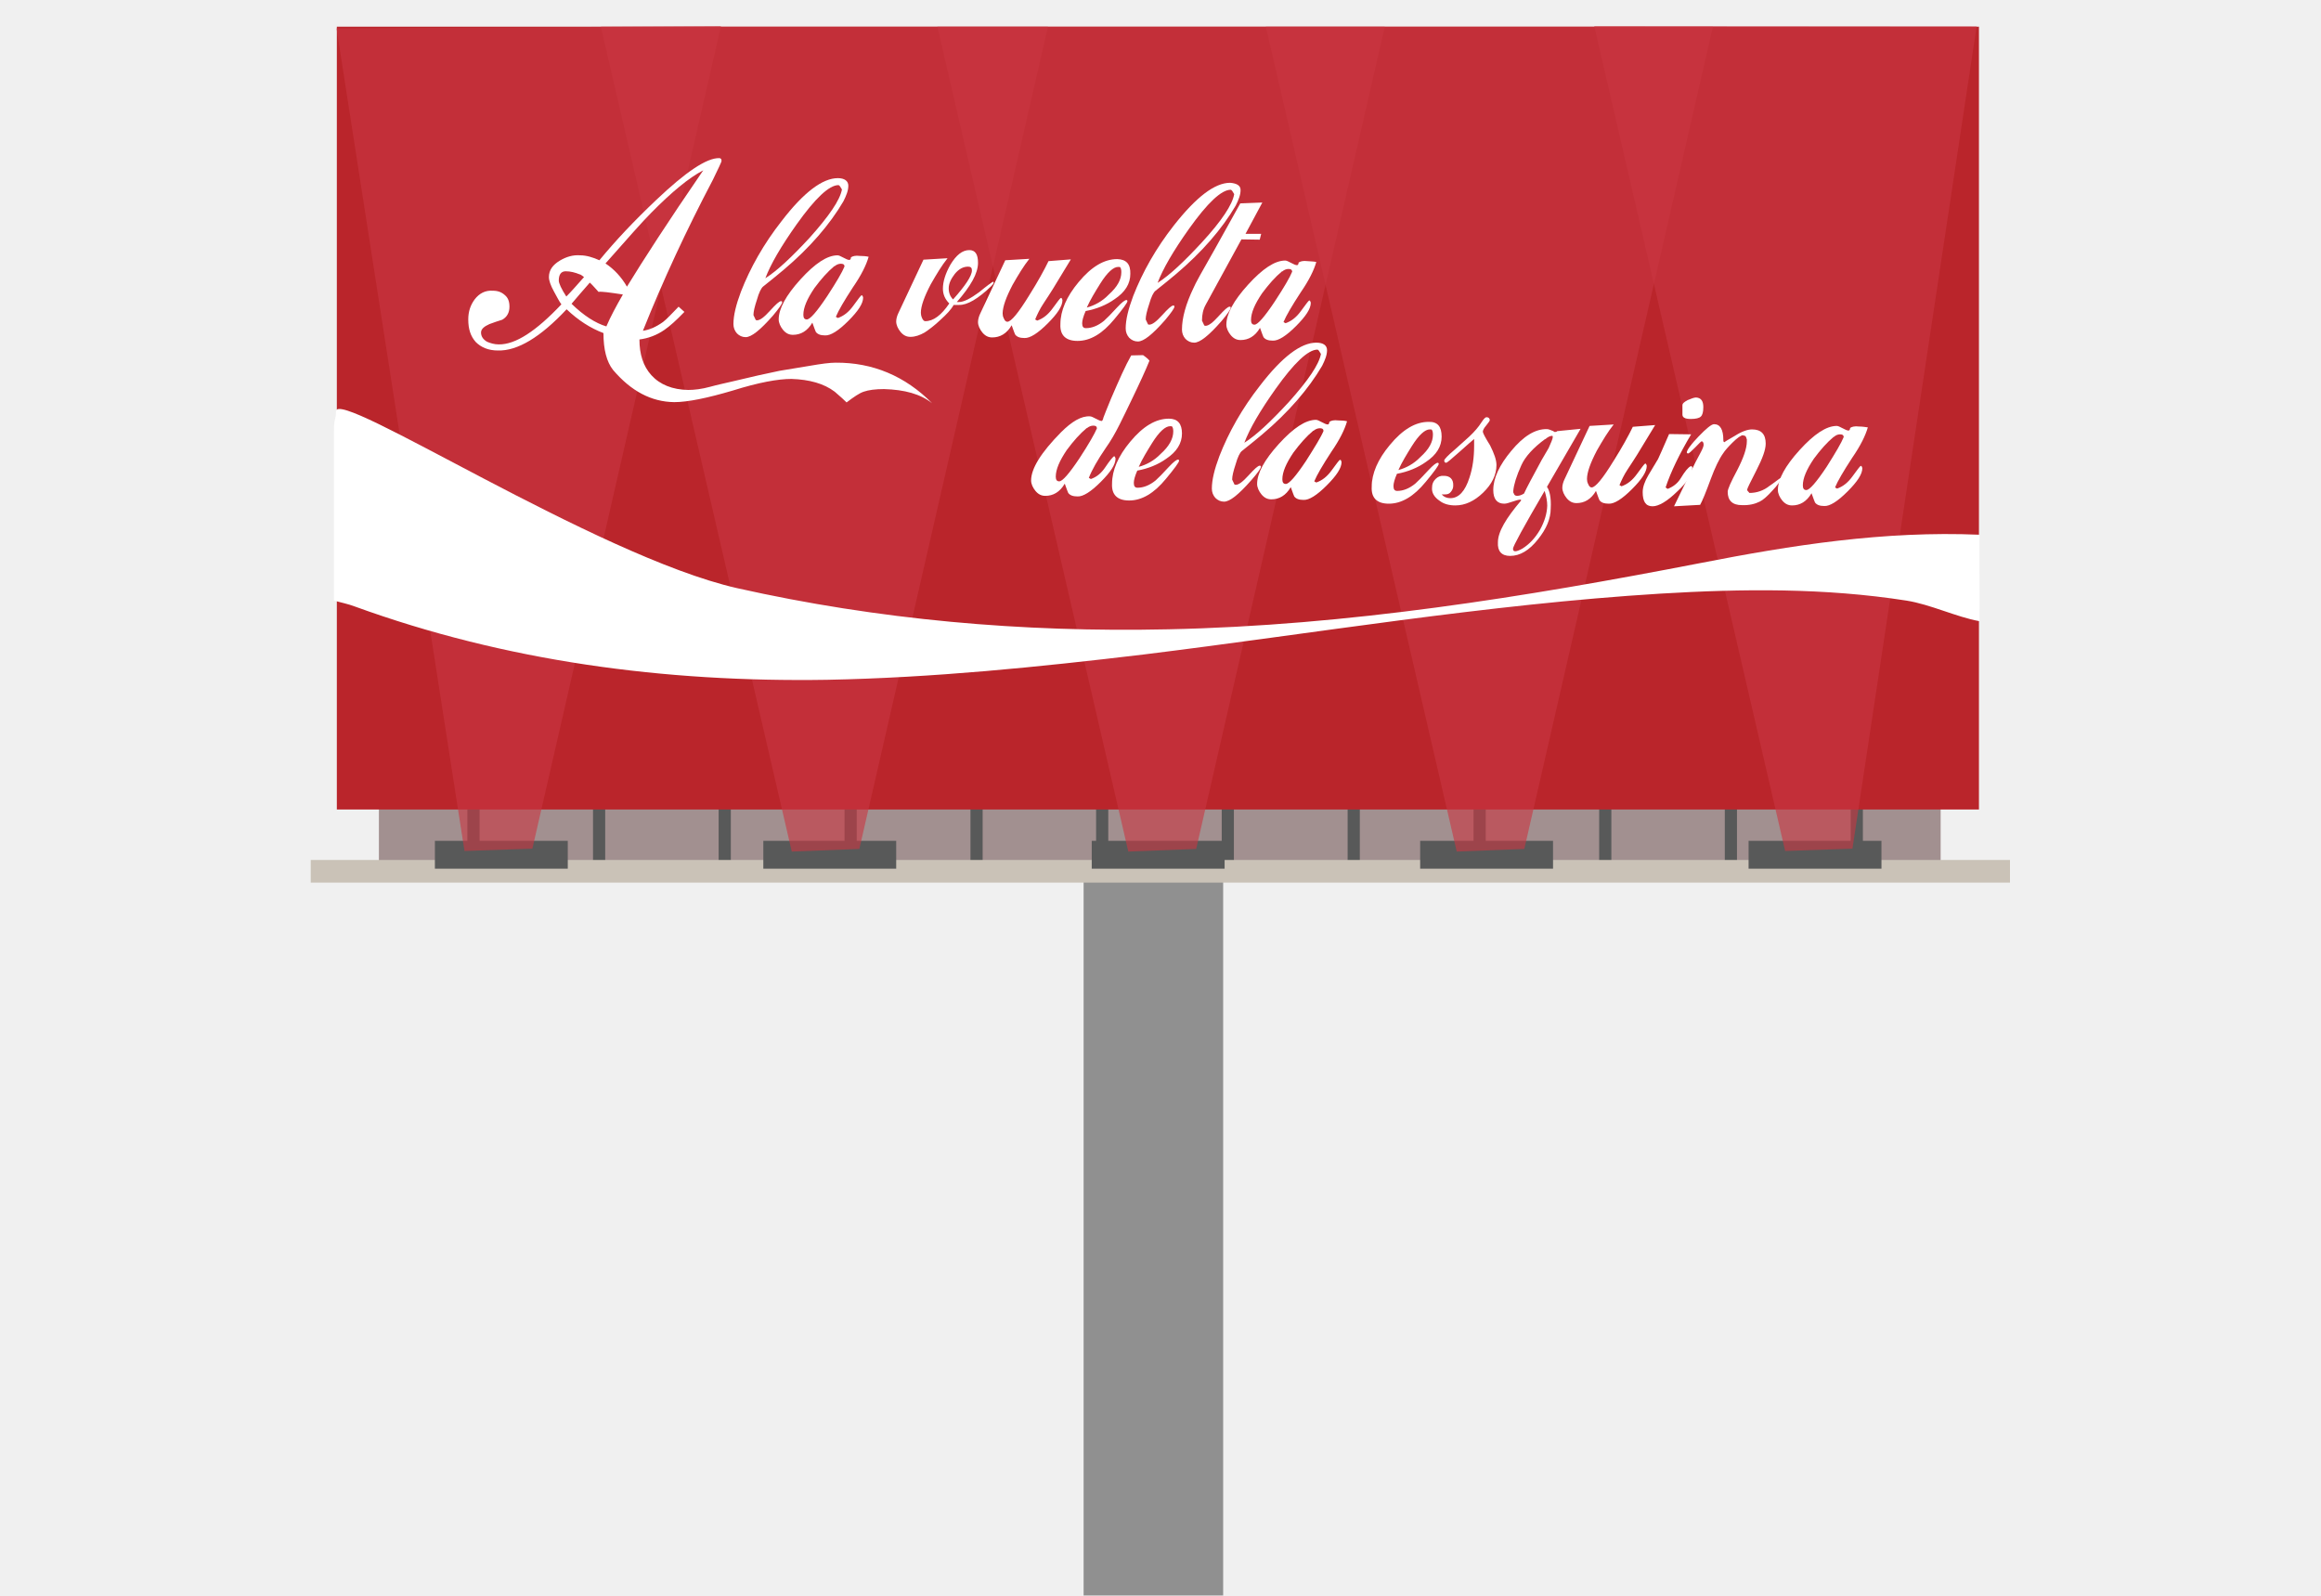
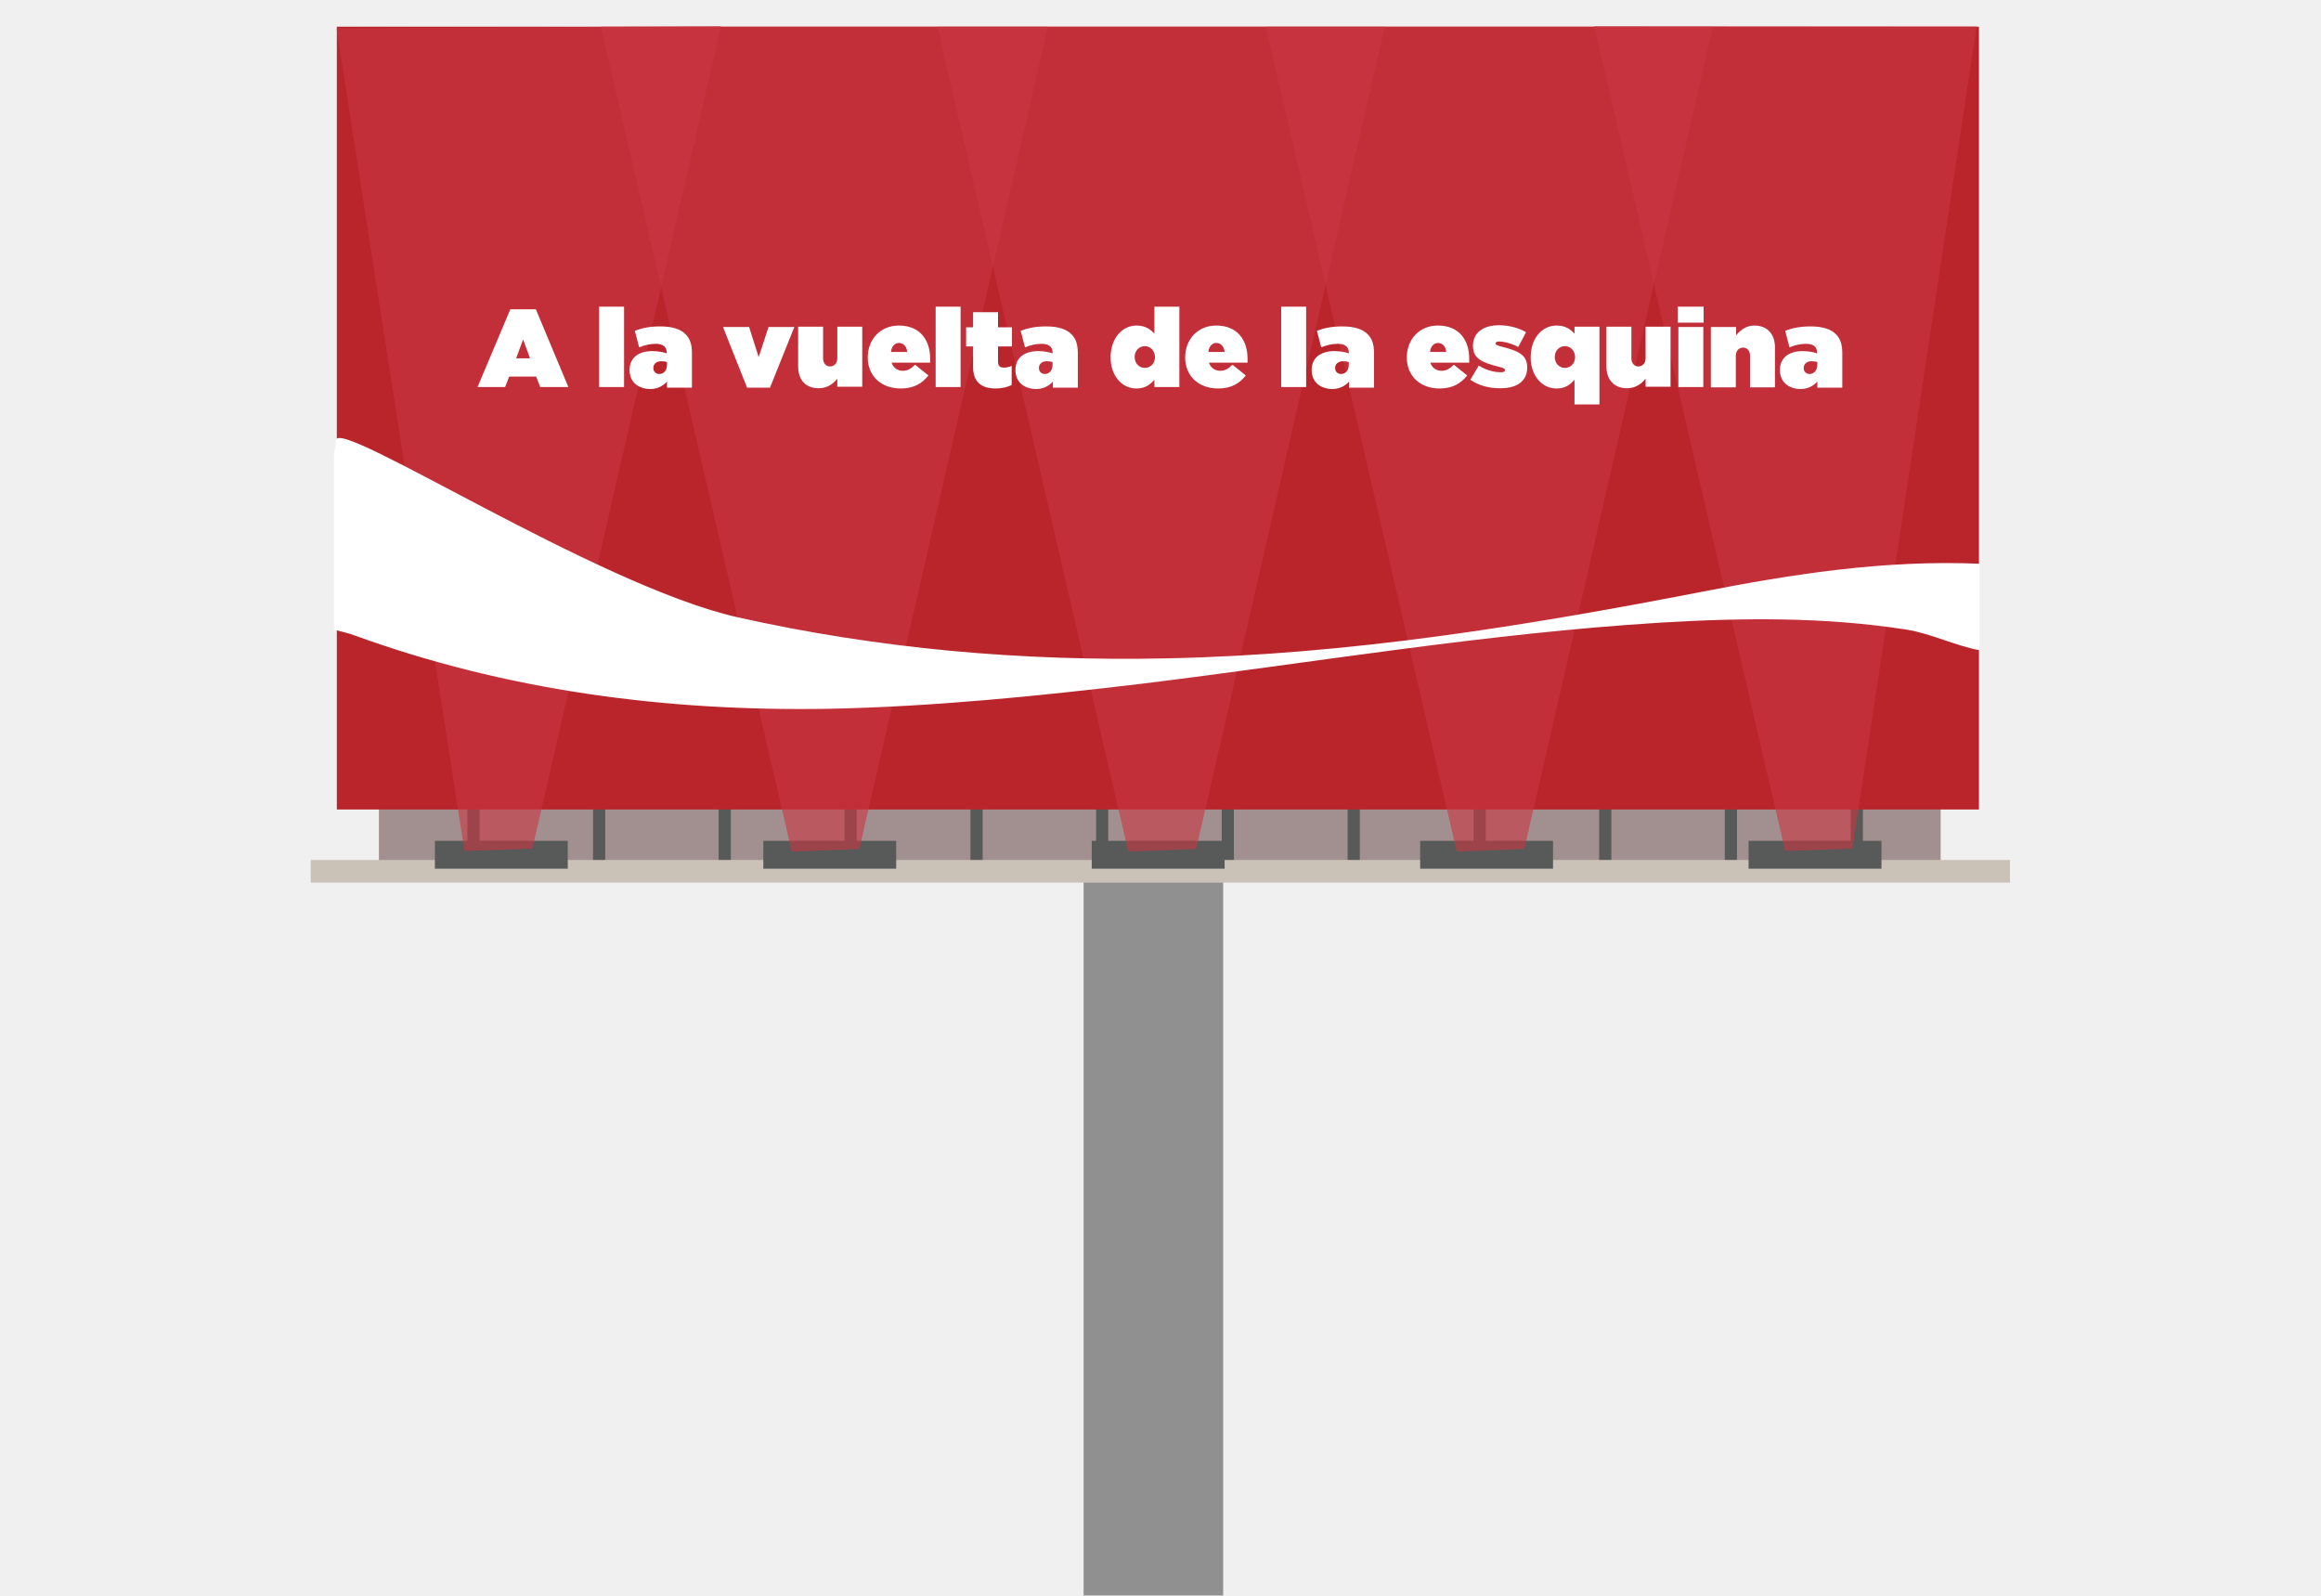
- <svg xmlns="http://www.w3.org/2000/svg" version="1.1" id="Layer_1" x="0px" y="0px" viewBox="0 0 800 550" enable-background="new 0 0 800 550" xml:space="preserve">
-   <rect x="373.5" y="285" fill="#909090" width="48.1" height="264.9" />
-   <rect x="130.6" y="266.9" fill="#A29090" width="538.3" height="30.1" />
-   <rect x="161.1" y="266.9" fill="#585959" width="4.2" height="30.1" />
-   <rect x="204.4" y="266.9" fill="#585959" width="4.2" height="30.1" />
-   <rect x="247.7" y="266.9" fill="#585959" width="4.2" height="30.1" />
-   <rect x="291.1" y="266.9" fill="#585959" width="4.2" height="30.1" />
-   <rect x="334.5" y="266.9" fill="#585959" width="4.2" height="30.1" />
-   <rect x="377.8" y="266.9" fill="#585959" width="4.2" height="30.1" />
-   <rect x="421.1" y="266.9" fill="#585959" width="4.2" height="30.1" />
-   <rect x="464.5" y="266.9" fill="#585959" width="4.2" height="30.1" />
-   <rect x="507.9" y="266.9" fill="#585959" width="4.2" height="30.1" />
-   <rect x="551.2" y="266.9" fill="#585959" width="4.2" height="30.1" />
-   <rect x="594.5" y="266.9" fill="#585959" width="4.2" height="30.1" />
-   <rect x="637.9" y="266.9" fill="#585959" width="4.2" height="30.1" />
-   <rect x="107.1" y="296.4" fill="#CAC2B7" width="585.7" height="7.8" />
-   <rect x="149.9" y="289.8" fill="#585959" width="45.8" height="9.6" />
-   <rect x="263.1" y="289.8" fill="#585959" width="45.8" height="9.6" />
-   <rect x="376.3" y="289.8" fill="#585959" width="45.8" height="9.6" />
-   <rect x="489.5" y="289.8" fill="#585959" width="45.8" height="9.6" />
-   <rect x="602.7" y="289.8" fill="#585959" width="45.8" height="9.6" />
-   <rect x="116.1" y="9.2" fill="#BA252B" width="566" height="269.8" />
-   <polygon opacity="0.61" fill="#C93641" points="183.5,292.5 248.5,9 116,9.8 160.1,293.3 " />
-   <polygon opacity="0.61" fill="#C93641" points="296.2,292.6 361.2,9.2 207.1,9.2 272.9,293.5 " />
-   <polygon opacity="0.61" fill="#C93641" points="412.3,292.6 477.3,9.2 323.1,9.2 388.9,293.5 " />
-   <polygon opacity="0.61" fill="#C93641" points="525.4,292.6 590.4,9.2 436.3,9.2 502.1,293.5 " />
-   <polygon opacity="0.61" fill="#C93641" points="638.5,292.5 681.3,9.1 549.5,9 615.3,293.3 " />
+ <svg xmlns="http://www.w3.org/2000/svg" version="1.1" id="Layer_1" x="0px" y="0px" viewBox="-79 6 800 550" style="enable-background:new -79 6 800 550;" xml:space="preserve">
+   <style type="text/css">
+ 	.st0{fill:#909090;}
+ 	.st1{fill:#A29090;}
+ 	.st2{fill:#585959;}
+ 	.st3{fill:#CAC2B7;}
+ 	.st4{fill:#BA252B;}
+ 	.st5{opacity:0.61;fill:#C93641;enable-background:new    ;}
+ 	.st6{fill:#FFFFFF;}
+ </style>
+   <rect x="294.5" y="291" class="st0" width="48.1" height="264.9" />
+   <rect x="51.6" y="272.9" class="st1" width="538.3" height="30.1" />
+   <rect x="82.1" y="272.9" class="st2" width="4.2" height="30.1" />
+   <rect x="125.4" y="272.9" class="st2" width="4.2" height="30.1" />
+   <rect x="168.7" y="272.9" class="st2" width="4.2" height="30.1" />
+   <rect x="212.1" y="272.9" class="st2" width="4.2" height="30.1" />
+   <rect x="255.5" y="272.9" class="st2" width="4.2" height="30.1" />
+   <rect x="298.8" y="272.9" class="st2" width="4.2" height="30.1" />
+   <rect x="342.1" y="272.9" class="st2" width="4.2" height="30.1" />
+   <rect x="385.5" y="272.9" class="st2" width="4.2" height="30.1" />
+   <rect x="428.9" y="272.9" class="st2" width="4.2" height="30.1" />
+   <rect x="472.2" y="272.9" class="st2" width="4.2" height="30.1" />
+   <rect x="515.5" y="272.9" class="st2" width="4.2" height="30.1" />
+   <rect x="558.9" y="272.9" class="st2" width="4.2" height="30.1" />
+   <rect x="28.1" y="302.4" class="st3" width="585.7" height="7.8" />
+   <rect x="70.9" y="295.8" class="st2" width="45.8" height="9.6" />
+   <rect x="184.1" y="295.8" class="st2" width="45.8" height="9.6" />
+   <rect x="297.3" y="295.8" class="st2" width="45.8" height="9.6" />
+   <rect x="410.5" y="295.8" class="st2" width="45.8" height="9.6" />
+   <rect x="523.7" y="295.8" class="st2" width="45.8" height="9.6" />
+   <rect x="37.1" y="15.2" class="st4" width="566" height="269.8" />
+   <polygon class="st5" points="104.5,298.5 169.5,15 37,15.8 81.1,299.3 " />
+   <polygon class="st5" points="217.2,298.6 282.2,15.2 128.1,15.2 193.9,299.5 " />
+   <polygon class="st5" points="333.3,298.6 398.3,15.2 244.1,15.2 309.9,299.5 " />
+   <polygon class="st5" points="446.4,298.6 511.4,15.2 357.3,15.2 423.1,299.5 " />
+   <polygon class="st5" points="559.5,298.5 602.3,15.1 470.5,15 536.3,299.3 " />
  <g>
-     <g>
-       <path fill="#FFFFFF" d="M321.3,139c-4-3.2-9.5-4.7-16.6-4.9c-2.9,0-5.3,0.3-7,0.9c-1.5,0.5-3.4,1.8-5.9,3.7    c-0.8-0.8-2.1-2-4.1-3.7c-3.7-2.8-8.7-4.2-14.9-4.4c-4.6,0-11.3,1.2-20.2,4c-8.8,2.6-15.6,4-20.2,4c-7.9-0.1-14.9-3.8-21.1-11.1    c-2.2-2.8-3.3-7-3.3-12.7c-4.5-1.7-8.7-4.4-12.7-8.2c-9,9.6-16.9,14.4-23.7,14.2c-3.3,0-5.8-1.1-7.6-2.9c-1.8-2-2.6-4.5-2.6-7.8    c0-2.8,0.8-5,2.2-6.9c1.6-2.1,3.7-3.2,6.3-3c1.7,0,3,0.5,4.1,1.5c1.1,0.9,1.6,2.2,1.6,4c0,2.1-0.9,3.6-2.5,4.5    c-1.5,0.5-2.9,0.9-4.4,1.5c-1.8,0.8-2.9,1.7-2.9,2.9c0,1.3,0.7,2.4,2.1,3.2c1.2,0.5,2.5,0.9,4,0.9c5.8,0.1,12.9-4.6,21.6-13.8    c-0.7-0.9-1.5-2.5-2.6-4.5s-1.7-3.7-1.7-4.9c0-2.4,1.3-4.2,3.8-5.7c2.2-1.3,4.5-2,7-1.8c2.1,0,4.4,0.7,6.6,1.7    c5.5-6.7,12-13.6,19.5-20.7c10.3-9.8,17.5-14.6,21.8-14.5c0.5,0,0.8,0.3,0.8,0.9c0,0.5-1.1,2.6-3,6.6c-9.1,17.3-17.1,34.5-24.1,52    c2.2-0.3,4.5-1.3,6.9-3c1.2-0.9,3-2.8,5.4-5.3l2,1.8c-2.8,2.9-5,4.9-6.9,6.2c-2.6,1.8-5.5,2.9-8.6,3.3c0,5.1,1.3,9.2,4.1,12.3    c3,3.3,7.3,5,12.7,5.1c2.1,0,4.7-0.3,7.6-1.1c2.5-0.7,5-1.2,7.5-1.8c6.6-1.6,12-2.8,16.4-3.7c1.8-0.3,5.3-0.9,10.3-1.7    c4-0.7,7-1.1,9-1.1C300.8,124.9,312,129.6,321.3,139z M201.3,95.5c-0.5-0.4-0.9-0.7-1.3-0.9h-0.1c-1.7-0.7-3.3-1.1-4.9-1.1    s-2.4,1.1-2.4,3.2c0,0.9,0.9,2.9,2.6,5.5C196.9,100.5,198.9,98.2,201.3,95.5z M214.7,101.5c-4.6-0.7-7.5-1.1-8.4-0.9    c-1.2-1.3-2.1-2.4-3-3.2c-2.4,2.8-4.5,5.1-6.3,7.3c4.2,4.1,8.3,6.7,12,7.8C210.4,109.2,212.4,105.5,214.7,101.5z M242.4,58.7    c-5,2.6-10.9,7.5-17.9,14.6c-3,3-8.3,9-15.8,17.5c3,2,5.5,4.7,7.4,8C221.6,89.8,230.3,76.3,242.4,58.7z" />
-     </g>
-     <path fill="#FFFFFF" d="M292.4,64c0,1.7-0.7,3.4-1.7,5.4c-4.7,8-11.6,16-20.6,23.6c-1.6,1.3-3.8,3.2-7,5.7   c-0.7,0.5-1.5,2.1-2.2,4.6c-0.8,2.4-1.2,4.1-1.2,5.3l0.8,1.7c0.1,0,0.3,0.1,0.4,0.1c1.1,0,2.5-1.1,4.5-3.3c2-2.2,3.2-3.3,3.8-3.3   c0.3,0,0.4,0.1,0.4,0.4c0,0.5-1.1,2.1-3.2,4.6c-4.4,5-7.4,7.4-9.4,7.4c-1.2,0-2.2-0.5-3-1.3c-0.8-0.9-1.2-2-1.2-3.2   c0-3,0.9-6.7,2.6-11.2c3.2-8.2,7.8-16.4,14-24.3c7.6-9.9,14.1-14.8,19.4-14.8C291.1,61.4,292.4,62.4,292.4,64z M290.2,65.3   c-0.5-0.9-0.9-1.5-1.2-1.5c-3.2,0-8,4.5-14.4,13.5c-5.4,7.6-9,13.8-10.8,18.6c4.1-2.6,9.1-7.3,15.3-14   C285.8,74.4,289.5,69,290.2,65.3z" />
-     <path fill="#FFFFFF" d="M299.4,88.5c-0.8,2.8-2.5,6.3-5.4,10.5c-3,4.6-5,8-5.9,10.2l0.7,0.4c2-0.7,3.7-2,5.3-4.2   c1.6-2.2,2.5-3.4,2.8-3.6h0.3c0.1,0.3,0.3,0.5,0.3,0.8c0,2-1.7,4.6-5.1,8c-3.4,3.4-6.1,5.1-8,5c-1.6,0-2.6-0.4-3.2-1.2   c-0.1-0.1-0.5-1.3-1.2-3.2c-1.7,2.9-4,4.2-6.7,4.2c-1.3,0-2.4-0.5-3.4-1.7c-0.9-1.1-1.5-2.4-1.5-3.6c0-3.7,2.5-8.3,7.5-13.8   c5-5.5,9.2-8.3,12.8-8.3c0.4,0,1.1,0.3,2,0.8s1.6,0.8,2.1,0.8c0.3-0.1,0.5-0.4,0.5-0.9c0.5-0.4,1.6-0.7,3-0.5   C297.4,88.2,298.6,88.3,299.4,88.5z M291.1,91.8c-0.1-0.7-0.5-0.9-1.3-0.9c-0.7,0-1.5,0.3-2.2,0.9v-0.1c-2.4,2-4.6,4.5-6.9,7.6   c-2.5,3.7-3.8,6.7-3.8,9.2c0,1.1,0.4,1.6,1.2,1.6c1.1,0,3.4-2.6,7-8C288.3,97.2,290.3,93.8,291.1,91.8z" />
-     <path fill="#FFFFFF" d="M342.5,97.4c0,0.3-0.3,0.7-0.8,1.2c-4.6,4.4-8.3,6.6-11.2,6.5c-0.5,0-1.2,0-1.8,0c-0.8,1.5-2.4,3.2-4.5,5.1   c-2.1,2-4,3.4-5.5,4.4c-1.6,0.9-3.2,1.5-4.9,1.5c-1.3,0-2.4-0.5-3.4-1.7c-0.9-1.1-1.5-2.4-1.5-3.6c0-0.9,0.3-2,0.8-3l8.6-18.3   l8.3-0.5c-2,2.5-3.8,5.5-5.8,9c-2.2,4.2-3.4,7.5-3.4,9.8c0,0.5,0.1,1.1,0.4,1.8c0.3,0.7,0.7,1.1,1.1,1.1c2.8,0,5.5-2,8.3-6.1   c-1.5-1.5-2.2-3.2-2.2-5.1c0-2.5,0.9-5.3,2.6-8.3c2-3.3,4.1-5,6.5-5c2.1,0,3,1.5,3,4.4c0,3.6-2.5,8-7.3,13.5h0.7c1.7,0,4-1.2,7-3.4   c2.9-2.4,4.4-3.4,4.4-3.4C342.4,96.9,342.5,97.2,342.5,97.4z M335,93.2c0-0.9-0.4-1.3-1.3-1.3c-1.7,0-3.2,0.8-4.6,2.5   c-1.3,1.7-2.1,3.3-2.1,5c0,1.5,0.5,2.8,1.5,3.8C332.7,98.5,335,95.1,335,93.2z" />
-     <path fill="#FFFFFF" d="M369.1,89.4l-6.2,10.2c-0.8,1.2-1.8,2.9-3.3,5.1c-1.2,1.8-2.1,3.7-2.8,5.4l0.7,0.4c2-0.7,3.7-2,5.3-4.2   c1.6-2.2,2.5-3.4,2.8-3.6h0.3c0.1,0.3,0.3,0.5,0.3,0.8c0,2-1.7,4.6-5.1,8c-3.4,3.4-6.1,5.1-8,5c-1.6,0-2.6-0.4-3.2-1.2   c-0.1-0.1-0.5-1.3-1.2-3.2c-1.7,2.9-4,4.2-6.7,4.2c-1.3,0-2.4-0.5-3.4-1.7c-0.9-1.1-1.5-2.4-1.5-3.6c0-0.9,0.3-2,0.8-3l8.6-18.3   l8.3-0.5c-2,2.5-3.8,5.5-5.8,9c-2.2,4.2-3.4,7.5-3.4,9.8c0,0.5,0.1,1.2,0.4,1.7c0.3,0.8,0.7,1.2,1.2,1.2c1.3,0,3.8-3,7.6-9.2   c2.9-4.6,5.1-8.6,6.6-11.7L369.1,89.4z" />
-     <path fill="#FFFFFF" d="M389.6,94.4c0,3.4-1.8,6.3-5.4,8.7c-2.8,2-6.2,3.4-10,4.1c-0.8,1.8-1.2,3.3-1.2,4.2c0,1.2,0.4,1.7,1.3,1.7   c2,0,4.1-0.8,6.2-2.5c0.9-0.8,2.5-2.4,4.6-4.7c1.6-1.7,2.6-2.5,3.2-2.5c0.1,0,0.3,0.1,0.3,0.4c0,0.5-1.5,2.6-4.5,6.2   c-4.1,5-8.3,7.5-12.7,7.5c-4.1,0-6.1-2-5.9-5.8c0-4.6,2.1-9.5,6.3-14.5c4.4-5.3,8.8-7.9,13.3-7.9C388.3,89.4,389.7,91.1,389.6,94.4   z M386.5,93.8c0-0.7-0.1-1.3-0.4-1.7c-0.1-0.1-0.4-0.1-0.7-0.1c-1.6,0-3.7,1.8-6.2,5.8c-1.8,2.9-3.4,5.5-4.6,8.2   c2.6-0.7,5.3-2.1,7.6-4.5C385.2,98.8,386.5,96.3,386.5,93.8z" />
-     <path fill="#FFFFFF" d="M427.6,65.5c0,1.7-0.7,3.4-1.7,5.4c-4.7,8-11.6,16-20.6,23.6c-1.6,1.3-3.8,3.2-7,5.7   c-0.7,0.5-1.5,2.1-2.2,4.6c-0.8,2.4-1.2,4.1-1.2,5.3l0.8,1.7c0.1,0,0.3,0.1,0.4,0.1c1.1,0,2.5-1.1,4.5-3.3c2-2.2,3.2-3.3,3.8-3.3   c0.3,0,0.4,0.1,0.4,0.4c0,0.5-1.1,2.1-3.2,4.6c-4.4,5-7.4,7.4-9.4,7.4c-1.2,0-2.2-0.5-3-1.3c-0.8-0.9-1.2-2-1.2-3.2   c0-3,0.9-6.7,2.6-11.2c3.2-8.2,7.8-16.4,14-24.3C412.3,67.9,418.7,63,424,63C426.4,63.2,427.6,64,427.6,65.5z M425.4,66.9   c-0.5-0.9-0.9-1.5-1.2-1.5c-3.2,0-8,4.5-14.4,13.5c-5.4,7.6-9,13.8-10.8,18.6c4.1-2.6,9.1-7.3,15.3-14   C421.1,76.1,424.8,70.5,425.4,66.9z" />
-     <path fill="#FFFFFF" d="M435.1,69.8l-5.8,10.8h5.4l-0.5,2l-6.3-0.1L415.6,105c-0.9,1.6-1.3,3.4-1.3,5.5l0.8,1.7   c0.1,0,0.3,0.1,0.4,0.1c1.1,0,2.5-1.1,4.5-3.3c2-2.2,3.2-3.3,3.8-3.3c0.3,0,0.4,0.1,0.4,0.4c0,0.5-1.1,2.1-3.2,4.6   c-4.4,5-7.4,7.4-9.4,7.4c-1.2,0-2.2-0.5-3-1.3c-0.8-0.9-1.2-2-1.2-3.2c0-4,1.3-8.8,4-14.4c0.5-1.3,3-5.8,7.3-13.3l8.8-15.8   L435.1,69.8z" />
-     <path fill="#FFFFFF" d="M453.7,90.3c-0.8,2.8-2.5,6.3-5.4,10.5c-3,4.6-5,8-5.9,10.2l0.7,0.4c2-0.7,3.7-2,5.3-4.2   c1.6-2.2,2.5-3.4,2.8-3.6h0.3c0.1,0.3,0.3,0.5,0.3,0.8c0,2-1.7,4.6-5.1,8s-6.1,5.1-8,5c-1.6,0-2.6-0.4-3.2-1.2   c-0.1-0.1-0.5-1.3-1.2-3.2c-1.7,2.9-4,4.2-6.7,4.2c-1.3,0-2.4-0.5-3.4-1.7c-0.9-1.1-1.5-2.4-1.5-3.6c0-3.7,2.5-8.3,7.5-13.8   c5-5.5,9.2-8.3,12.8-8.3c0.4,0,1.1,0.3,2,0.8c0.9,0.5,1.6,0.8,2.1,0.8c0.3-0.1,0.5-0.4,0.5-0.9c0.5-0.4,1.6-0.7,3-0.5   C451.8,90.1,452.9,90.1,453.7,90.3z M445.4,93.6c-0.1-0.7-0.5-0.9-1.3-0.9c-0.7,0-1.5,0.3-2.2,0.9v-0.1c-2.4,2-4.6,4.5-6.9,7.6   c-2.5,3.7-3.8,6.7-3.8,9.2c0,1.1,0.4,1.6,1.2,1.6c1.1,0,3.4-2.6,7-8C442.6,99,444.6,95.6,445.4,93.6z" />
-     <path fill="#FFFFFF" d="M396.2,124.3c-1.2,3-3.3,7.6-6.2,13.6c-1.3,2.6-2.6,5.5-4.1,8.4c-1.6,3.2-3.2,5.9-4.7,8   c-2.9,4.2-4.9,7.8-5.9,10.4l0.7,0.4c2-0.7,3.6-2,5-4.1s2.4-3.3,2.9-3.7h0.3c0.1,0.3,0.3,0.5,0.3,0.8c0,2-1.7,4.6-5.1,8   s-6.1,5.1-8,5c-1.6,0-2.6-0.4-3.2-1.2c-0.1-0.1-0.5-1.3-1.2-3.2c-1.7,2.9-4,4.2-6.7,4.2c-1.3,0-2.4-0.5-3.4-1.7   c-0.9-1.1-1.5-2.4-1.5-3.6c0-4.1,3.4-9.6,10.3-16.6c3.7-3.7,7-5.7,10-5.5c0.4,0,1.1,0.3,2,0.8c0.9,0.5,1.6,0.8,2.1,0.8   c0.1-0.1,0.4-0.4,0.5-1.1c0.3-0.8,1.1-2.9,2.6-6.5c2.8-6.5,5-11.5,7-15l4.1-0.1C394.7,123,395.5,123.4,396.2,124.3z M378.1,147.6   c-0.1-0.7-0.5-0.9-1.3-0.9c-0.7,0-1.5,0.3-2.2,0.9v-0.1c-2.4,2-4.6,4.5-6.9,7.6c-2.5,3.7-3.8,6.7-3.8,9.2c0,1.1,0.4,1.6,1.2,1.6   c1.1,0,3.4-2.6,7-8C375.3,153,377.3,149.5,378.1,147.6z" />
-     <path fill="#FFFFFF" d="M407.4,149.4c0,3.4-1.8,6.3-5.4,8.7c-2.8,2-6.2,3.4-10,4.1c-0.8,1.8-1.2,3.3-1.2,4.2c0,1.2,0.4,1.7,1.3,1.7   c2,0,4.1-0.8,6.2-2.5c0.9-0.8,2.5-2.4,4.6-4.7c1.6-1.7,2.6-2.5,3.2-2.5c0.1,0,0.3,0.1,0.3,0.4c0,0.5-1.5,2.6-4.5,6.2   c-4.1,5-8.3,7.5-12.7,7.5c-4.1,0-6.1-2-5.9-5.8c0-4.6,2.1-9.5,6.3-14.5c4.4-5.3,8.8-7.9,13.3-7.9   C405.9,144.3,407.4,146,407.4,149.4z M404.4,148.7c0-0.7-0.1-1.3-0.4-1.7c-0.1-0.1-0.4-0.1-0.7-0.1c-1.6,0-3.7,1.8-6.2,5.8   c-1.8,2.9-3.4,5.5-4.6,8.2c2.6-0.7,5.3-2.1,7.6-4.5C403,153.8,404.4,151.2,404.4,148.7z" />
-     <path fill="#FFFFFF" d="M457.4,120.7c0,1.7-0.7,3.4-1.7,5.4c-4.7,8-11.6,16-20.6,23.6c-1.6,1.3-3.8,3.2-7,5.7   c-0.7,0.5-1.5,2.1-2.2,4.6c-0.8,2.4-1.2,4.1-1.2,5.3l0.8,1.7c0.1,0,0.3,0.1,0.4,0.1c1.1,0,2.5-1.1,4.5-3.3c2-2.2,3.2-3.3,3.8-3.3   c0.3,0,0.4,0.1,0.4,0.4c0,0.5-1.1,2.1-3.3,4.6c-4.4,5-7.4,7.4-9.4,7.4c-1.2,0-2.2-0.5-3-1.3c-0.8-0.9-1.2-2-1.2-3.2   c0-3,0.9-6.7,2.6-11.2c3.2-8.2,7.8-16.4,14-24.3c7.6-9.9,14.1-14.8,19.4-14.8C456.2,118.1,457.4,119.1,457.4,120.7z M455.3,122   c-0.5-0.9-0.9-1.5-1.2-1.5c-3.2,0-8,4.5-14.4,13.5c-5.4,7.6-9,13.8-10.8,18.6c4.1-2.6,9.1-7.3,15.3-14   C450.9,131.1,454.6,125.7,455.3,122z" />
-     <path fill="#FFFFFF" d="M464.3,145.2c-0.8,2.8-2.5,6.3-5.4,10.5c-3,4.6-5,8-5.9,10.2l0.7,0.4c2-0.7,3.7-2,5.3-4.2s2.5-3.4,2.8-3.6   h0.3c0.1,0.3,0.3,0.5,0.3,0.8c0,2-1.7,4.6-5.1,8c-3.4,3.4-6.1,5.1-8,5c-1.6,0-2.6-0.4-3.2-1.2c-0.1-0.1-0.5-1.3-1.2-3.2   c-1.7,2.9-4,4.2-6.7,4.2c-1.3,0-2.4-0.5-3.4-1.7c-0.9-1.1-1.5-2.4-1.5-3.6c0-3.7,2.5-8.3,7.5-13.8c5-5.5,9.2-8.3,12.8-8.3   c0.4,0,1.1,0.3,2,0.8c0.9,0.5,1.6,0.8,2.1,0.8c0.3-0.1,0.5-0.4,0.5-0.9c0.5-0.4,1.6-0.7,3-0.5C462.5,144.9,463.6,145,464.3,145.2z    M456.2,148.5c-0.1-0.7-0.5-0.9-1.3-0.9c-0.7,0-1.5,0.3-2.2,0.9v-0.1c-2.4,2-4.6,4.5-6.9,7.6c-2.5,3.7-3.8,6.7-3.8,9.2   c0,1.1,0.4,1.6,1.2,1.6c1.1,0,3.4-2.6,7-8C453.3,153.9,455.4,150.5,456.2,148.5z" />
-     <path fill="#FFFFFF" d="M496.9,150.5c0,3.4-1.8,6.3-5.4,8.7c-2.8,2-6.2,3.4-10,4.1c-0.8,1.8-1.2,3.3-1.2,4.2c0,1.2,0.4,1.7,1.3,1.7   c2,0,4.1-0.8,6.2-2.5c0.9-0.8,2.5-2.4,4.6-4.7c1.6-1.7,2.6-2.5,3.2-2.5c0.1,0,0.3,0.1,0.3,0.4c0,0.5-1.5,2.6-4.5,6.2   c-4.1,5-8.3,7.5-12.7,7.5c-4.1,0-6.1-2-5.9-5.8c0-4.6,2.1-9.5,6.3-14.5c4.4-5.3,8.8-7.9,13.3-7.9   C495.5,145.3,496.9,147,496.9,150.5z M493.9,149.8c0-0.7-0.1-1.3-0.4-1.7c-0.1-0.1-0.4-0.1-0.7-0.1c-1.6,0-3.7,1.8-6.2,5.8   c-1.8,2.9-3.4,5.5-4.6,8.2c2.6-0.7,5.3-2.1,7.6-4.5C492.6,154.8,493.9,152.3,493.9,149.8z" />
-     <path fill="#FFFFFF" d="M515.8,160.3c0,3.4-1.6,6.6-4.6,9.5c-3,2.9-6.2,4.4-9.6,4.4c-2.1,0-4-0.5-5.4-1.6c-1.8-1.2-2.8-2.8-2.6-4.6   c0-1.2,0.4-2.1,1.2-2.9c0.8-0.8,1.7-1.2,2.9-1.1c2.1,0,3.3,1.2,3.2,3.4c0,0.8-0.3,1.5-0.8,2.1c-0.5,0.7-1.2,0.9-2,0.9   c-0.5,0-0.9,0-1.2,0c0.8,0.9,1.8,1.3,3,1.3c2.9,0,5.1-2.4,6.6-7.1c1.1-3.3,1.6-7,1.6-10.9v-2.4c-0.5,0.4-2.1,1.8-5,4.4   c-2.9,2.6-4.4,3.8-4.6,3.8c-0.5,0-0.7-0.3-0.7-0.8c0-0.4,1.2-1.7,3.7-3.8c1.6-1.5,3.3-2.9,4.9-4.4c1.8-1.7,3.2-3.3,4.2-4.9   c0.8-1.2,1.3-1.8,1.8-1.8c0.7,0,1.1,0.4,1.1,1.1c0,0.1-0.4,0.7-1.2,1.7c-0.8,0.9-1.2,1.7-1.2,2.2c0,0.4,0.8,2,2.5,4.7   C515,156.3,515.8,158.5,515.8,160.3z" />
-     <path fill="#FFFFFF" d="M544.8,147.8l-11.6,20c0.9,1.2,1.5,3.7,1.3,7.4c0,3.6-1.5,7.1-4.4,10.7c-3,3.8-6.2,5.7-9.6,5.7   c-2.9,0-4.4-1.6-4.2-4.7c0-3.6,2.8-8.3,8-14.4l-0.1-0.3h-0.1c-0.7,0-1.6,0.3-2.8,0.7c-1.2,0.4-2.1,0.7-2.8,0.7   c-2.5,0-3.8-1.6-3.8-4.7c0-4.1,2.1-8.6,6.2-13.5c4.2-5.1,8.3-7.6,12.3-7.5c0.5,0,1.3,0.3,2.2,0.7c0.1,0.1,0.4,0.3,0.5,0.3   c0.4,0,0.7-0.1,0.8-0.3L544.8,147.8z M535.2,150.7c0-0.1,0-0.4-0.1-0.5c-0.8,0-1.6,0.4-2.5,1.2v-0.1c-4.1,3-6.9,6.1-8.2,9   c-1.7,3.7-2.6,6.7-2.8,8.8v0.8l0.1-0.1c0.1,0.7,0.5,1.1,1.2,1.1c0.8,0,1.6-0.3,2.4-0.8c0.8-1.8,2.9-5.7,6.1-11.6   c0.5-0.9,1.3-2.2,2.4-4.1C534.6,152.6,535.2,151.2,535.2,150.7z M533.3,174.3c0-1.5-0.3-3.2-0.9-5.1c-7.3,12.5-10.9,19.1-10.9,19.9   c0,0.7,0.3,0.9,0.8,0.9c0.5,0,1.3-0.3,2.4-0.9c2.4-1.5,4.4-3.6,6.1-6.5C532.4,179.7,533.2,177,533.3,174.3z" />
-     <path fill="#FFFFFF" d="M570.5,146.5l-6.2,10.2c-0.8,1.2-1.8,2.9-3.3,5.1c-1.2,1.8-2.1,3.7-2.8,5.4l0.7,0.4c2-0.7,3.7-2,5.3-4.2   c1.6-2.2,2.5-3.4,2.8-3.6h0.3c0.1,0.3,0.3,0.5,0.3,0.8c0,2-1.7,4.6-5.1,8c-3.4,3.4-6.1,5.1-8,5c-1.6,0-2.6-0.4-3.2-1.2   c-0.1-0.1-0.5-1.3-1.2-3.2c-1.7,2.9-4,4.2-6.7,4.2c-1.3,0-2.4-0.5-3.4-1.7c-0.9-1.1-1.5-2.4-1.5-3.6c0-0.9,0.3-2,0.8-3l8.6-18.3   l8.3-0.5c-2,2.5-3.8,5.5-5.8,9c-2.2,4.2-3.4,7.5-3.4,9.8c0,0.5,0.1,1.2,0.4,1.7c0.3,0.8,0.7,1.2,1.2,1.2c1.3,0,3.8-3,7.6-9.2   c2.9-4.6,5.1-8.6,6.6-11.7L570.5,146.5z" />
-     <path fill="#FFFFFF" d="M583.3,161.3c0,2.1-1.7,4.9-5.3,8.2c-3.4,3.3-6.3,5-8.4,5c-2.4,0-3.4-1.7-3.4-4.9c0-1.7,0.7-3.7,2-5.9   l3.3-5.5c0.4-0.9,1.7-3.7,3.8-8.6l7.6,0.1c-4,6.7-7,12.9-8.8,18.3l0.7,0.5c1.8-0.7,3.4-1.8,4.6-3.8c1.3-2.2,2.5-3.6,3.3-4h0.3   C583.2,160.7,583.3,160.9,583.3,161.3z M587.1,140.3c0,1.7-0.3,2.8-0.9,3.3c-0.5,0.5-1.7,0.8-3.4,0.8c-2,0-2.9-0.5-2.9-1.5v-3.2   c0-0.7,0.7-1.2,1.8-1.8c1.2-0.5,2.2-0.9,2.9-0.9C586.3,137.1,587.1,138.2,587.1,140.3z" />
-     <path fill="#FFFFFF" d="M613.9,164.6c-0.1,1.1-1.2,2.6-3,4.5c-1.8,2-3.3,3.3-4.4,3.8c-1.6,0.8-3.6,1.3-6.1,1.2   c-3.3,0-4.9-1.6-4.9-4.6c0-0.9,1.1-3.4,3.3-7.5c2.1-4.1,3.3-7.4,3.3-9.9v-0.9l-0.1,0.1c-0.1-0.8-0.4-1.2-1.1-1.2l-0.1-0.1   c-0.7,0-2,0.9-3.7,2.6c-1.5,1.5-2.5,2.6-3.2,3.7c-1.3,1.8-2.8,4.9-4.2,8.7c-1.7,4.6-2.9,7.6-3.7,9l-9,0.5l7.3-15   c0.4-0.7,0.9-1.7,1.7-3.2c0.8-1.5,1.2-2.4,1.2-3c0-0.8-0.3-1.2-0.7-1.2c-0.1,0-0.9,0.7-2.2,2.1c-1.3,1.3-2.1,2.1-2.5,2.1   c0,0-0.1-0.1-0.3-0.1l-0.1-0.3c0.1-0.9,1.5-2.8,4.1-5.5s4.4-4.2,5.3-4.2c2.1,0,3.2,1.8,3.2,5.5c0,0.4,0.1,0.7,0.4,0.7   c-0.1,0,1.1-0.8,3.6-2.2c2.5-1.6,4.5-2.2,5.9-2.2c3.2,0,4.7,1.7,4.7,4.9c0,2.1-1.1,5.1-3.2,9.2c-2.1,4.1-3.2,6.3-3.2,6.7   c0,0.3,0.3,0.5,0.8,1.1c2.5,0,4.9-0.8,7-2.5C611.4,166.5,612.4,165.6,613.9,164.6L613.9,164.6z" />
-     <path fill="#FFFFFF" d="M643.8,147.3c-0.8,2.8-2.5,6.3-5.4,10.5c-3,4.6-5,8-5.9,10.2l0.7,0.4c2-0.7,3.7-2,5.3-4.2   c1.6-2.2,2.5-3.4,2.8-3.6h0.3c0.1,0.3,0.3,0.5,0.3,0.8c0,2-1.7,4.6-5.1,8c-3.4,3.4-6.1,5.1-8,5c-1.6,0-2.6-0.4-3.2-1.2   c-0.1-0.1-0.5-1.3-1.2-3.2c-1.7,2.9-4,4.2-6.7,4.2c-1.3,0-2.4-0.5-3.4-1.7c-0.9-1.1-1.5-2.4-1.5-3.6c0-3.7,2.5-8.3,7.5-13.8   c5-5.5,9.2-8.3,12.8-8.3c0.4,0,1.1,0.3,2,0.8c0.9,0.5,1.6,0.8,2.1,0.8c0.3-0.1,0.5-0.4,0.5-0.9c0.5-0.4,1.6-0.7,3-0.5   C642,147,643,147.2,643.8,147.3z M635.5,150.6c-0.1-0.7-0.5-0.9-1.3-0.9c-0.7,0-1.5,0.3-2.1,0.9v-0.1c-2.4,2-4.6,4.5-6.9,7.6   c-2.5,3.7-3.8,6.7-3.8,9.2c0,1.1,0.4,1.6,1.2,1.6c1.1,0,3.4-2.6,7-8C632.7,156,634.7,152.6,635.5,150.6z" />
-     <path fill="#FFFFFF" d="M585.9,194.1c-60.4,11.7-121.1,21.5-183.3,22.8c-50.4,1.1-100-3.3-148.6-14.2   c-48.7-11.1-138.2-69.4-138.2-60.9c0,3.4-0.7,1.8-0.7,7.1V207c2.6,0.7,5,1.2,7.1,2c52,18.9,106.7,26.2,162.9,25.3   c36.5-0.7,72.8-4.4,108.9-8.7c59.3-7.3,118.3-17.3,178.3-21c28.4-1.7,56.6-2,84.8,2.4c8.3,1.3,17.3,5.7,25.2,7.1   c0.1-9-0.1-20.8,0-29.8C649.4,182.9,617.6,187.9,585.9,194.1z" />
+     <path class="st6" d="M506.9,210.1c-60.4,11.7-121.1,21.5-183.3,22.8c-50.4,1.1-100-3.3-148.6-14.2   c-48.7-11.1-138.2-69.4-138.2-60.9c0,3.4-0.7,1.8-0.7,7.1V223c2.6,0.7,5,1.2,7.1,2c52,18.9,106.7,26.2,162.9,25.3   c36.5-0.7,72.8-4.4,108.9-8.7c59.3-7.3,118.3-17.3,178.3-21c28.4-1.7,56.6-2,84.8,2.4c8.3,1.3,17.3,5.7,25.2,7.1   c0.1-9-0.1-20.8,0-29.8C570.4,198.9,538.6,203.9,506.9,210.1z" />
+   </g>
+   <g>
+     <path class="st6" d="M96.9,112.6h8.8l11.2,26.8h-9.7l-1.4-3.6h-9.3l-1.4,3.6h-9.5L96.9,112.6z M103.7,129.5l-2.4-6.5l-2.4,6.5   H103.7z" />
+     <path class="st6" d="M127.5,111.7h8.6v27.7h-8.6V111.7z" />
+     <path class="st6" d="M138,133.5L138,133.5c0-4.2,3.1-6.5,7.9-6.5c1.7,0,4,0.4,4.9,0.8v-0.3c0-1.9-1.2-3-3.8-3   c-2.1,0-3.9,0.5-5.7,1.2l-1.5-5.7c2.4-0.9,5.1-1.5,8.7-1.5c4.2,0,7,0.9,8.8,2.7c1.6,1.6,2.2,3.6,2.2,6.6v11.8h-8.6v-2.1   c-1.4,1.6-3.4,2.6-6,2.6C140.8,139.9,138,137.6,138,133.5z M150.9,131.7v-0.9c-0.5-0.2-1.3-0.3-2-0.3c-1.7,0-2.7,1-2.7,2.3v0.1   c0,1.2,0.9,2,2,2C149.8,134.9,150.9,133.7,150.9,131.7z" />
+     <path class="st6" d="M170.2,118.7h9l3.3,10.4l3.4-10.4h8.9l-8.4,20.9h-7.9L170.2,118.7z" />
+     <path class="st6" d="M196.1,132.3v-13.7h8.6v10.9c0,1.8,1.1,2.8,2.4,2.8c1.3,0,2.5-1,2.5-2.8v-10.9h8.6v20.7h-8.6v-2.8   c-1.3,1.7-3.4,3.3-6.3,3.3C198.8,139.9,196.1,137,196.1,132.3z" />
+     <path class="st6" d="M220.1,129.2L220.1,129.2c0-6.3,4.4-11,10.7-11c7.4,0,10.8,5.1,10.8,11.4c0,0.5,0,1,0,1.4h-13.3   c0.6,1.8,2.1,2.8,3.9,2.8c1.6,0,2.8-0.7,4.2-2.1l4.6,3.7c-2.1,2.7-5,4.5-9.5,4.5C224.7,139.9,220.1,135.6,220.1,129.2z    M233.7,127.3c-0.2-2-1.4-3.1-2.9-3.1c-1.4,0-2.5,1.2-2.7,3.1H233.7z" />
+     <path class="st6" d="M243.5,111.7h8.6v27.7h-8.6V111.7z" />
+     <path class="st6" d="M256.4,132.5v-7.1H254v-6.6h2.4v-5.2h8.6v5.2h4.8v6.6H265v5.2c0,1.6,0.7,2.1,2.1,2.1c0.8,0,1.7-0.2,2.6-0.6   v6.6c-1.4,0.7-3.4,1.2-5.5,1.2C259.1,139.9,256.4,137.5,256.4,132.5z" />
+     <path class="st6" d="M271,133.5L271,133.5c0-4.2,3.1-6.5,7.9-6.5c1.7,0,4,0.4,4.9,0.8v-0.3c0-1.9-1.2-3-3.8-3   c-2.1,0-3.9,0.5-5.7,1.2l-1.5-5.7c2.4-0.9,5.1-1.5,8.7-1.5c4.2,0,7,0.9,8.8,2.7c1.6,1.6,2.2,3.6,2.2,6.6v11.8h-8.6v-2.1   c-1.4,1.6-3.4,2.6-6,2.6C273.8,139.9,271,137.6,271,133.5z M283.8,131.7v-0.9c-0.5-0.2-1.3-0.3-2-0.3c-1.7,0-2.7,1-2.7,2.3v0.1   c0,1.2,0.9,2,2,2C282.7,134.9,283.8,133.7,283.8,131.7z" />
+     <path class="st6" d="M303.8,129.2L303.8,129.2c0-6.6,4-11,8.9-11c3.2,0,4.9,1.4,6.2,2.8v-9.3h8.6v27.7h-8.6v-2.5   c-1.4,1.5-3,3-6.2,3C307.7,139.9,303.8,135.5,303.8,129.2z M319.1,129.1L319.1,129.1c0-2.1-1.5-3.8-3.5-3.8c-2,0-3.5,1.6-3.5,3.7   v0.1c0,2.1,1.5,3.7,3.5,3.7C317.6,132.8,319.1,131.2,319.1,129.1z" />
+     <path class="st6" d="M329.5,129.2L329.5,129.2c0-6.3,4.4-11,10.7-11c7.4,0,10.8,5.1,10.8,11.4c0,0.5,0,1,0,1.4h-13.3   c0.6,1.8,2.1,2.8,3.9,2.8c1.6,0,2.8-0.7,4.2-2.1l4.6,3.7c-2.1,2.7-5,4.5-9.5,4.5C334.1,139.9,329.5,135.6,329.5,129.2z    M343.1,127.3c-0.2-2-1.4-3.1-2.9-3.1c-1.4,0-2.5,1.2-2.7,3.1H343.1z" />
+     <path class="st6" d="M362.6,111.7h8.6v27.7h-8.6V111.7z" />
+     <path class="st6" d="M373.1,133.5L373.1,133.5c0-4.2,3.1-6.5,7.9-6.5c1.7,0,4,0.4,4.9,0.8v-0.3c0-1.9-1.2-3-3.8-3   c-2.1,0-3.9,0.5-5.7,1.2l-1.5-5.7c2.4-0.9,5.1-1.5,8.7-1.5c4.2,0,7,0.9,8.8,2.7c1.6,1.6,2.2,3.6,2.2,6.6v11.8h-8.6v-2.1   c-1.4,1.6-3.4,2.6-6,2.6C375.9,139.9,373.1,137.6,373.1,133.5z M385.9,131.7v-0.9c-0.5-0.2-1.3-0.3-2-0.3c-1.7,0-2.7,1-2.7,2.3v0.1   c0,1.2,0.9,2,2,2C384.8,134.9,385.9,133.7,385.9,131.7z" />
+     <path class="st6" d="M405.9,129.2L405.9,129.2c0-6.3,4.4-11,10.7-11c7.4,0,10.8,5.1,10.8,11.4c0,0.5,0,1,0,1.4H414   c0.6,1.8,2.1,2.8,3.9,2.8c1.6,0,2.8-0.7,4.2-2.1l4.6,3.7c-2.1,2.7-5,4.5-9.5,4.5C410.5,139.9,405.9,135.6,405.9,129.2z    M419.5,127.3c-0.2-2-1.4-3.1-2.9-3.1c-1.4,0-2.5,1.2-2.7,3.1H419.5z" />
+     <path class="st6" d="M427.8,136.9l2.9-4.9c2.5,1.6,5.3,2.3,7.7,2.3c0.8,0,1.3-0.2,1.3-0.7v-0.1c0-0.4-0.4-0.7-2.5-1.2   c-5.2-1.3-8.5-2.7-8.5-7v-0.1c0-4.6,3.6-7.1,9-7.1c3.4,0,6.8,0.9,9.3,2.4l-2.7,5.1c-2.2-1.2-4.9-1.9-6.6-1.9   c-0.8,0-1.2,0.2-1.2,0.6v0.1c0,0.4,0.5,0.7,2.5,1.2c5.2,1.3,8.4,2.7,8.4,7v0.1c0,4.5-3.4,7.1-9,7.1   C434.4,139.9,430.7,138.9,427.8,136.9z" />
+     <path class="st6" d="M463.7,136.9c-1.4,1.5-3,3-6.2,3c-5,0-8.9-4.4-8.9-10.7v-0.1c0-6.6,4-10.9,8.9-10.9c3.2,0,4.9,1.4,6.2,2.8   v-2.4h8.6v26.8h-8.6V136.9z M463.9,129.1L463.9,129.1c0-2.1-1.5-3.8-3.5-3.8s-3.5,1.6-3.5,3.7v0.1c0,2.1,1.5,3.7,3.5,3.7   S463.9,131.2,463.9,129.1z" />
+     <path class="st6" d="M474.7,132.3v-13.7h8.6v10.9c0,1.8,1.1,2.8,2.4,2.8s2.5-1,2.5-2.8v-10.9h8.6v20.7h-8.6v-2.8   c-1.3,1.7-3.4,3.3-6.3,3.3C477.5,139.9,474.7,137,474.7,132.3z" />
+     <path class="st6" d="M499.3,111.7h8.9v5.5h-8.9V111.7z M499.5,118.7h8.6v20.7h-8.6V118.7z" />
+     <path class="st6" d="M510.8,118.7h8.6v2.9c1.3-1.7,3.4-3.4,6.3-3.4c4.4,0,7.1,2.9,7.1,7.6v13.7h-8.6v-10.9c0-1.8-1.1-2.8-2.4-2.8   c-1.3,0-2.5,1-2.5,2.8v10.9h-8.6V118.7z" />
+     <path class="st6" d="M534.5,133.5L534.5,133.5c0-4.2,3.1-6.5,7.9-6.5c1.7,0,4,0.4,4.9,0.8v-0.3c0-1.9-1.2-3-3.8-3   c-2.1,0-3.9,0.5-5.7,1.2l-1.5-5.7c2.4-0.9,5.1-1.5,8.7-1.5c4.2,0,7,0.9,8.8,2.7c1.6,1.6,2.2,3.6,2.2,6.6v11.8h-8.6v-2.1   c-1.4,1.6-3.4,2.6-6,2.6C537.3,139.9,534.5,137.6,534.5,133.5z M547.4,131.7v-0.9c-0.5-0.2-1.3-0.3-2-0.3c-1.7,0-2.7,1-2.7,2.3v0.1   c0,1.2,0.9,2,2,2C546.2,134.9,547.4,133.7,547.4,131.7z" />
  </g>
</svg>
